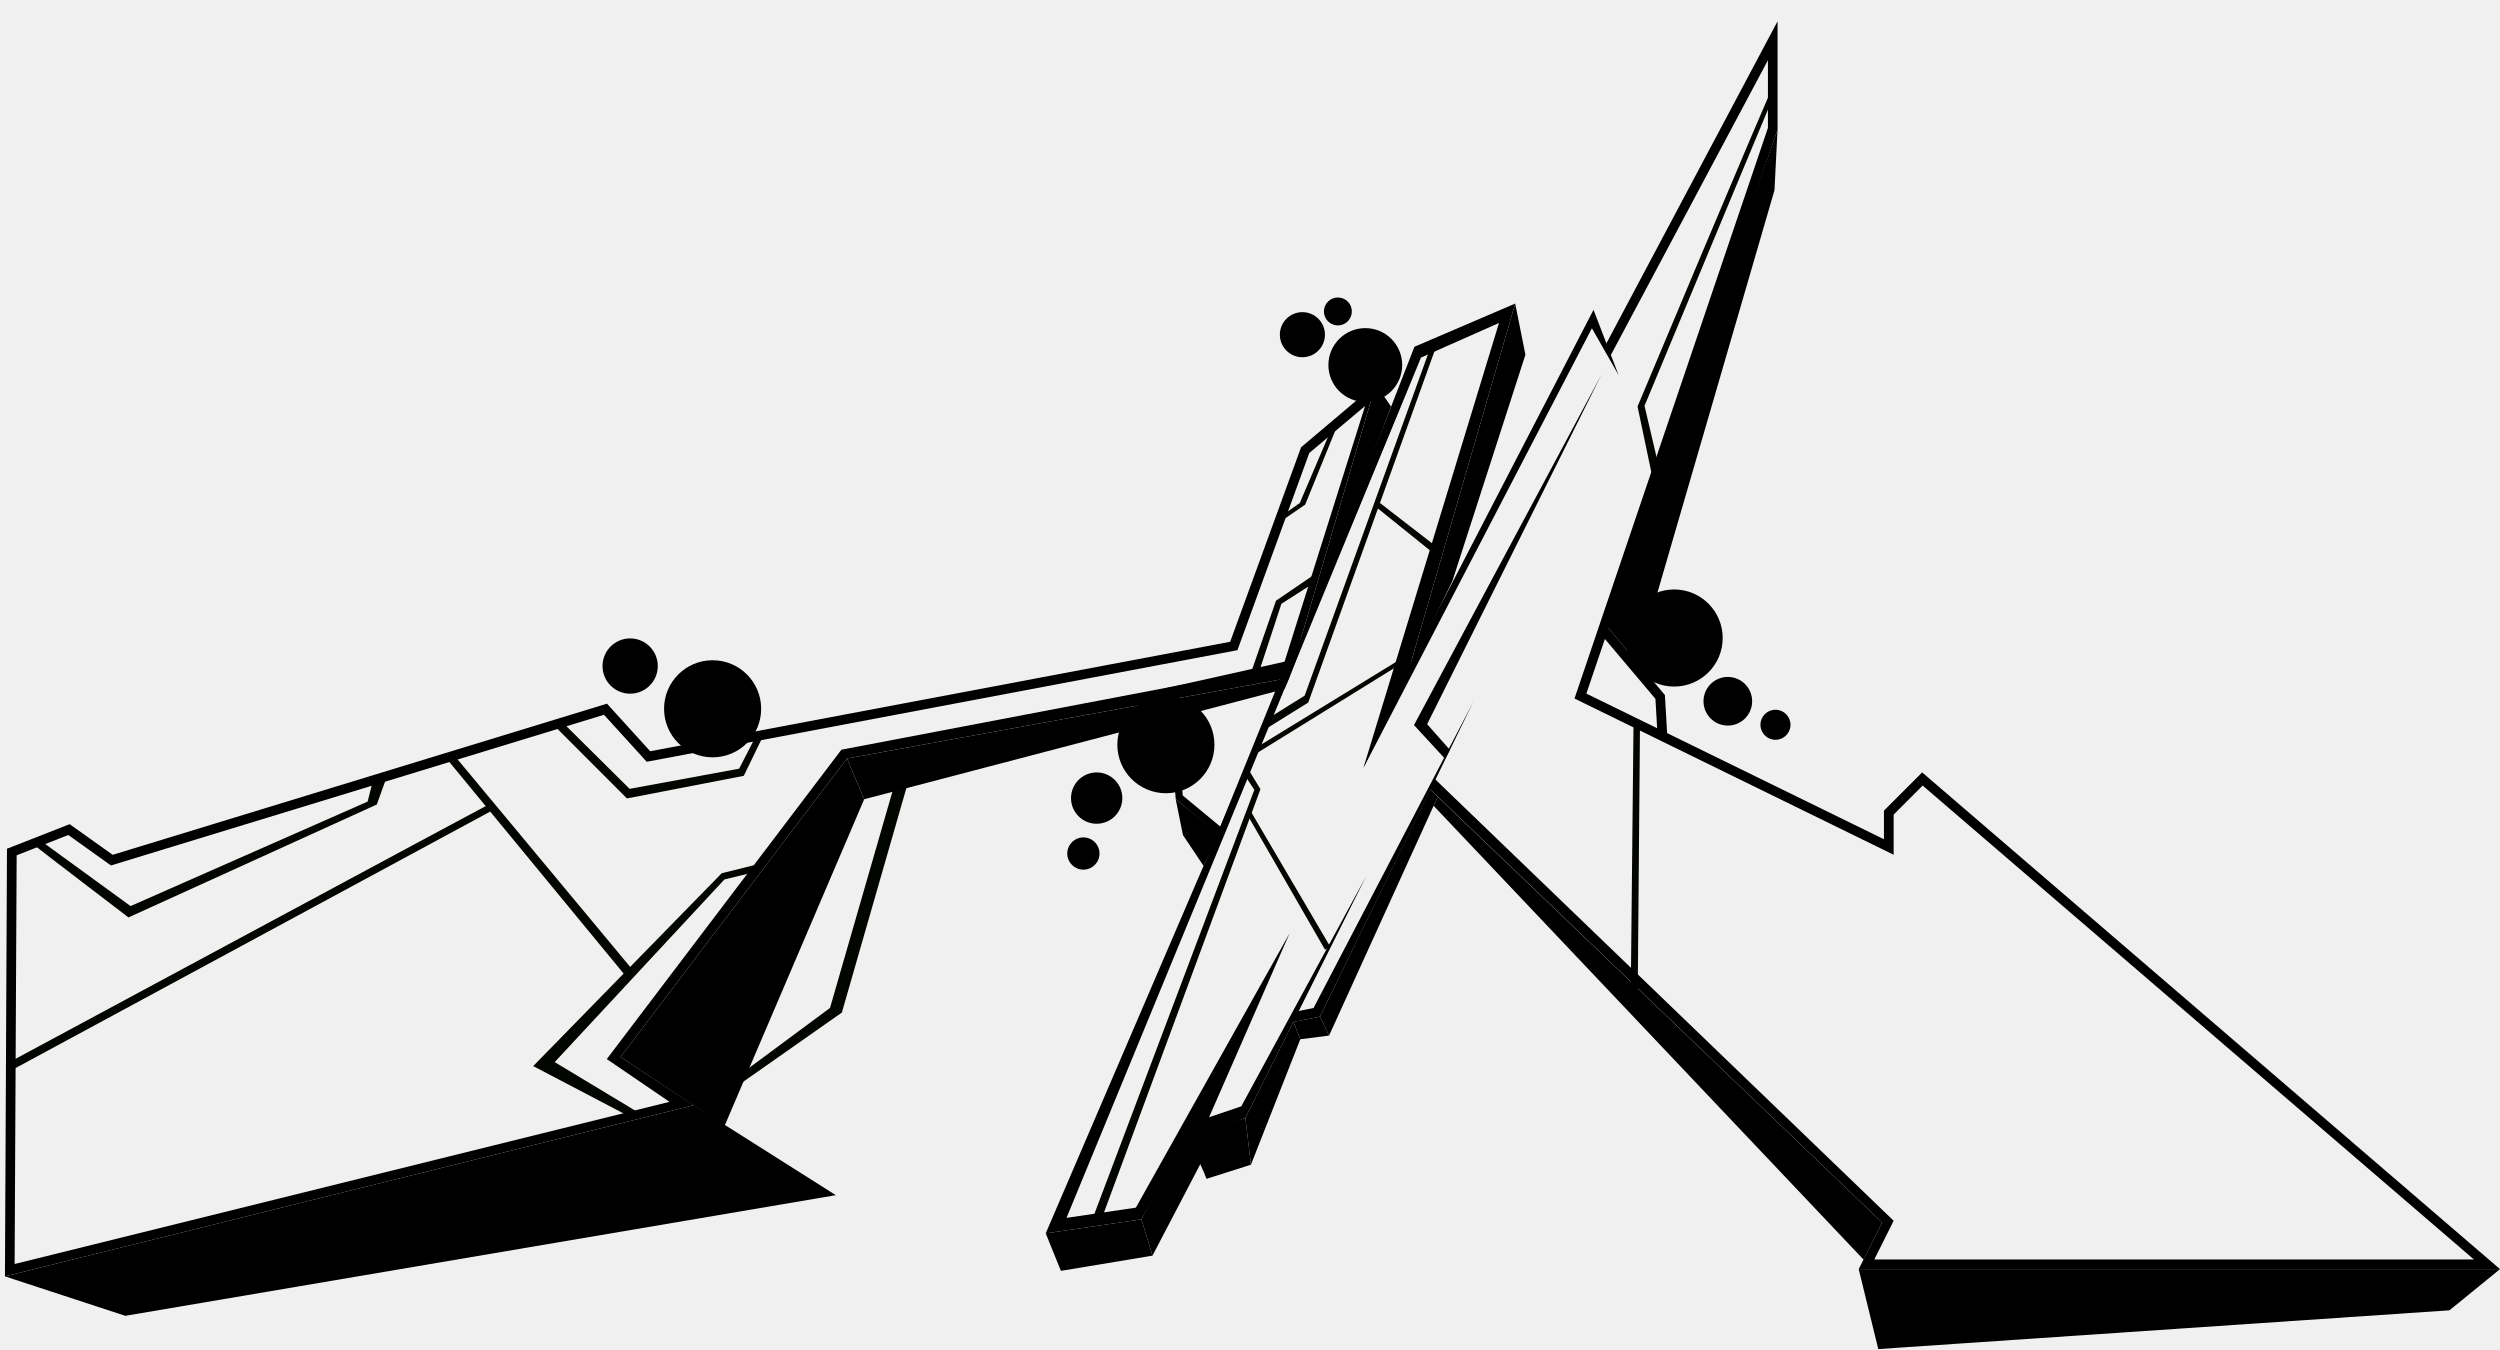
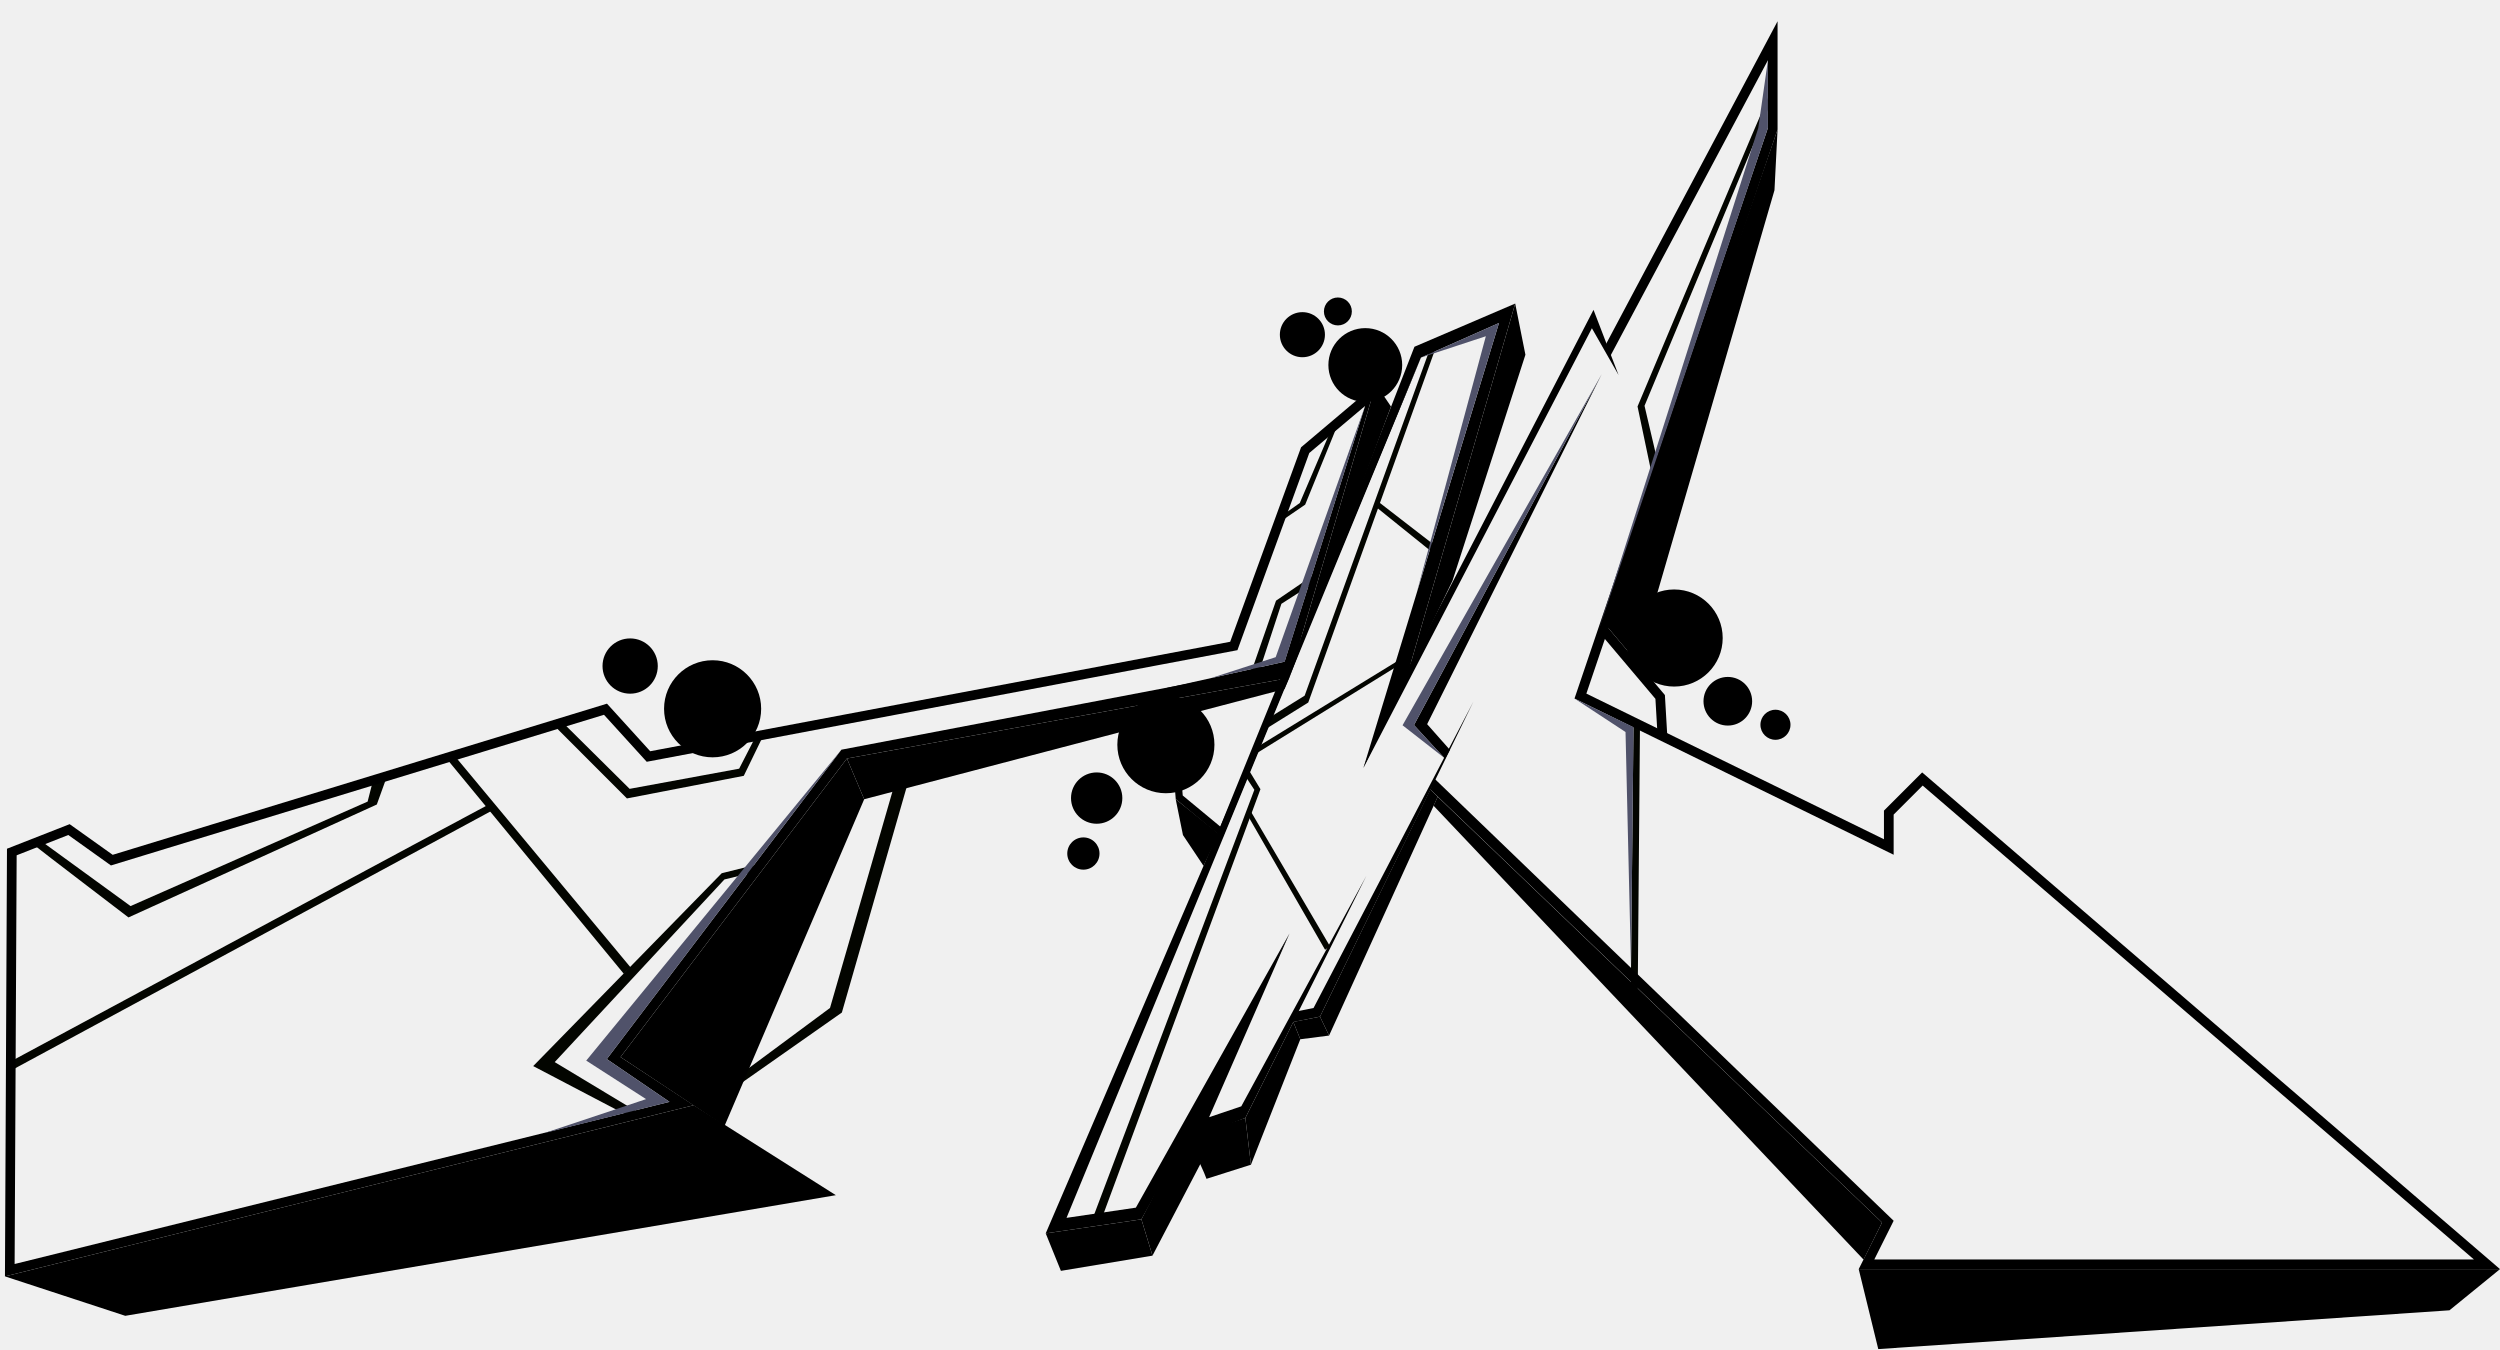
<svg xmlns="http://www.w3.org/2000/svg" style="isolation:isolate" viewBox="0 0 258.502 139.495" width="258.502pt" height="139.495pt" version="1.1" id="svg314">
  <defs id="defs195">
    <clipPath id="_clipPath_VL4lQNFTekCiBlrKs3lIcRmLPUe8LF3L">
      <rect width="257.7" height="131.15" id="rect192" x="0" y="0" />
    </clipPath>
  </defs>
  <g id="layer1" style="display:none" transform="translate(0.8019242,0.3488306)">
    <rect style="fill:#a0a0b1;fill-opacity:1;fill-rule:evenodd;stroke:none;stroke-width:0.775" id="rect421" width="258.503" height="140.241" x="-0.802" y="-0.349" />
  </g>
  <g id="layer10" style="display:inline" />
  <g id="layer2">
    <path style="font-variation-settings:normal;opacity:1;vector-effect:none;fill:#030500;fill-opacity:1;stroke:none;stroke-width:14.173;stroke-linecap:butt;stroke-linejoin:miter;stroke-miterlimit:4;stroke-dasharray:none;stroke-dashoffset:0;stroke-opacity:1;-inkscape-stroke:none;stop-color:#000000;stop-opacity:1" d="m 92.33,81.67 c 0,0 -6.094,21.125 -6.506,22.552 -0.621,0.462 -9.829,7.281 -9.829,7.281 l -0.375,1.216 c 0,0 10.289,-7.22 11.43,-8.022 0.675,-2.345 6.751,-23.493 6.751,-23.493 z" id="path19184" />
    <path style="font-variation-settings:normal;opacity:1;vector-effect:none;fill:#030500;fill-opacity:1;stroke:none;stroke-width:14.173;stroke-linecap:butt;stroke-linejoin:miter;stroke-miterlimit:4;stroke-dasharray:none;stroke-dashoffset:0;stroke-opacity:1;-inkscape-stroke:none;stop-color:#000000;stop-opacity:1" d="m 77.941,89.465 -3.316,0.829 -19.492,19.94 9.835,5.155 0.975,-0.393 -8.585,-5.175 17.548,-18.885 2.93,-0.714 z" id="path19976" />
    <path style="font-variation-settings:normal;opacity:1;vector-effect:none;fill:#030500;fill-opacity:1;stroke:none;stroke-width:14.173;stroke-linecap:butt;stroke-linejoin:miter;stroke-miterlimit:4;stroke-dasharray:none;stroke-dashoffset:0;stroke-opacity:1;-inkscape-stroke:none;stop-color:#000000;stop-opacity:1" d="m 3.626,87.457 c 0.443,0.374 9.658,7.406 9.658,7.406 L 38.963,83.186 39.936,80.489 38.54,80.81 38.012,82.885 13.499,93.689 4.458,87.113 Z" id="path20228" />
    <path style="font-variation-settings:normal;opacity:1;vector-effect:none;fill:#030500;fill-opacity:1;stroke:none;stroke-width:14.173;stroke-linecap:butt;stroke-linejoin:miter;stroke-miterlimit:4;stroke-dasharray:none;stroke-dashoffset:0;stroke-opacity:1;-inkscape-stroke:none;stop-color:#000000;stop-opacity:1" d="m 131.05,74.332 3.853,-2.403 13.072,-36.187 0.602,-0.124 -13.303,37.024 -4.28,2.665 z" id="path21536" />
    <path style="font-variation-settings:normal;opacity:1;vector-effect:none;fill:#030500;fill-opacity:1;stroke:none;stroke-width:14.173;stroke-linecap:butt;stroke-linejoin:miter;stroke-miterlimit:4;stroke-dasharray:none;stroke-dashoffset:0;stroke-opacity:1;-inkscape-stroke:none;stop-color:#000000;stop-opacity:1" d="m 129.418,69.371 2.523,-7.26 4.011,-2.736 -0.208,0.979 -3.246,2.081 -2.254,6.861 z" id="path21940" />
    <path style="font-variation-settings:normal;opacity:1;vector-effect:none;fill:#030500;fill-opacity:1;stroke:none;stroke-width:14.173;stroke-linecap:butt;stroke-linejoin:miter;stroke-miterlimit:4;stroke-dasharray:none;stroke-dashoffset:0;stroke-opacity:1;-inkscape-stroke:none;stop-color:#000000;stop-opacity:1" d="M 183.425,8.748 C 183.08,9.204 169.323,42.03 169.323,42.03 l 1.53,7.292 0.696,-0.95 -1.504,-6.411 13.237,-31.766 z" id="path22557" />
    <path style="font-variation-settings:normal;opacity:1;vector-effect:none;fill:#030500;fill-opacity:1;stroke:none;stroke-width:14.173;stroke-linecap:butt;stroke-linejoin:miter;stroke-miterlimit:4;stroke-dasharray:none;stroke-dashoffset:0;stroke-opacity:1;-inkscape-stroke:none;stop-color:#000000;stop-opacity:1" d="m 129.172,79.698 1.159,1.905 -16.27,44.02 -0.953,0.036 16.592,-43.992 -0.861,-1.305 z" id="path22997" />
    <path style="font-variation-settings:normal;opacity:1;vector-effect:none;fill:#030500;fill-opacity:1;stroke:none;stroke-width:14.173;stroke-linecap:butt;stroke-linejoin:miter;stroke-miterlimit:4;stroke-dasharray:none;stroke-dashoffset:0;stroke-opacity:1;-inkscape-stroke:none;stop-color:#000000;stop-opacity:1" d="m 137.501,44.741 -3.103,7.27 -1.693,1.195 -0.142,0.612 2.394,-1.64 3.176,-7.811 z" id="path25313" />
    <path style="font-variation-settings:normal;opacity:1;vector-effect:none;fill:#030500;fill-opacity:1;stroke:none;stroke-width:14.173;stroke-linecap:butt;stroke-linejoin:miter;stroke-miterlimit:4;stroke-dasharray:none;stroke-dashoffset:0;stroke-opacity:1;-inkscape-stroke:none;stop-color:#000000;stop-opacity:1" d="m 58.361,74.884 6.742,6.683 11.325,-2.085 1.487,-2.894 0.875,-0.246 -1.882,3.879 -12.083,2.338 -7.22,-7.226 z" id="path25492" />
    <path style="font-variation-settings:normal;opacity:1;vector-effect:none;fill:#030500;fill-opacity:1;stroke:none;stroke-width:14.173;stroke-linecap:butt;stroke-linejoin:miter;stroke-miterlimit:4;stroke-dasharray:none;stroke-dashoffset:0;stroke-opacity:1;-inkscape-stroke:none;stop-color:#000000;stop-opacity:1" d="m 46.296,78.587 18.205,22.102 0.696,-0.666 -18.205,-21.89 z" id="path26785" />
    <path style="font-variation-settings:normal;opacity:1;vector-effect:none;fill:#030500;fill-opacity:1;stroke:none;stroke-width:14.173;stroke-linecap:butt;stroke-linejoin:miter;stroke-miterlimit:4;stroke-dasharray:none;stroke-dashoffset:0;stroke-opacity:1;-inkscape-stroke:none;stop-color:#000000;stop-opacity:1" d="M 50.748,83.069 C 49.682,83.615 1.339,109.626 1.339,109.626 L 1.144,110.688 50.969,83.766 Z" id="path26900" />
    <path style="font-variation-settings:normal;opacity:1;vector-effect:none;fill:#030500;fill-opacity:1;stroke:none;stroke-width:14.173;stroke-linecap:butt;stroke-linejoin:miter;stroke-miterlimit:4;stroke-dasharray:none;stroke-dashoffset:0;stroke-opacity:1;-inkscape-stroke:none;stop-color:#000000;stop-opacity:1" d="m 130.02,77.225 14.884,-9.122 -0.41,0.774 -14.565,9.016 z" id="path27015" />
    <path style="font-variation-settings:normal;opacity:1;vector-effect:none;fill:#030500;fill-opacity:1;stroke:none;stroke-width:14.173;stroke-linecap:butt;stroke-linejoin:miter;stroke-miterlimit:4;stroke-dasharray:none;stroke-dashoffset:0;stroke-opacity:1;-inkscape-stroke:none;stop-color:#000000;stop-opacity:1" d="m 142.296,52.433 5.834,4.697 0.176,-0.776 -5.859,-4.531 z" id="path27584" />
    <path style="font-variation-settings:normal;opacity:1;vector-effect:none;fill:#030500;fill-opacity:1;stroke:none;stroke-width:14.173;stroke-linecap:butt;stroke-linejoin:miter;stroke-miterlimit:4;stroke-dasharray:none;stroke-dashoffset:0;stroke-opacity:1;-inkscape-stroke:none;stop-color:#000000;stop-opacity:1" d="m 129.188,83.652 8.34,14.205 -0.515,0.349 -8.113,-14.092 z" id="path27699" />
    <path style="font-variation-settings:normal;opacity:1;vector-effect:none;fill:#030500;fill-opacity:1;stroke:none;stroke-width:14.173;stroke-linecap:butt;stroke-linejoin:miter;stroke-miterlimit:4;stroke-dasharray:none;stroke-dashoffset:0;stroke-opacity:1;-inkscape-stroke:none;stop-color:#000000;stop-opacity:1" d="m 168.908,74.734 -0.279,27.212 0.717,0.322 0.23,-27.266 z" id="path27814" />
  </g>
  <g clip-path="url(#_clipPath_VL4lQNFTekCiBlrKs3lIcRmLPUe8LF3L)" id="g312" transform="translate(0.8019242,0.3488306)">
    <clipPath id="_clipPath_2R05YMjZbD0UgsZZwA9G1NSyA91KCKEh">
      <rect x="0" y="0" width="257.7" height="131.15" fill="#ffffff" id="rect199" />
    </clipPath>
    <g clip-path="url(#_clipPath_2R05YMjZbD0UgsZZwA9G1NSyA91KCKEh)" id="g294">
      <g id="g292">
        <g id="g274">
          <g id="g272">
            <g id="g206" />
            <g id="g214" />
            <g id="g228" />
            <g id="g234" />
            <g id="g240" />
            <g id="g246" />
            <g id="g252" />
            <g id="g258" />
            <g id="g264" />
            <g id="g270" />
          </g>
        </g>
      </g>
    </g>
  </g>
  <g id="block9" style="display:inline" transform="translate(0.8019242,0.3488306)" ref="M_left">
    <path d="m 132.601,68.324 -0.085,1.42 L 86.77,78.08 63.36,108.95 70.928,113.932 -0.29,131.63 -0.08,87.41 6.4,84.87 l 4.45,3.17 51.11,-15.63 4.47,4.92 59.97,-11.32 7.33,-20.11 7.73,-6.53 -8.943,30.374 -1.048,0.082 L 140.35,41.63 134.58,46.49 127.15,66.88 66.07,78.42 61.65,73.56 10.67,89.14 6.26,85.99 0.92,88.09 0.71,130.35 68.424,113.583 61.94,109.16 86.2,77.17 Z" fill="#ffffff" id="path308" style="isolation:isolate;fill:#000000;fill-opacity:1" />
    <path style="display:inline;isolation:isolate;fill:#000000;fill-opacity:1;stroke:none;stroke-width:0.75px;stroke-linecap:butt;stroke-linejoin:miter;stroke-opacity:1" d="m -0.29,131.63 12.442,4.078 73.472,-12.474 -14.696,-9.302 z" id="path24700" />
    <path style="display:inline;isolation:isolate;fill:#000000;fill-opacity:1;stroke:none;stroke-width:0.75px;stroke-linecap:butt;stroke-linejoin:miter;stroke-opacity:0.971" d="M 74.117,116.071 88.557,82.293 86.77,78.08 63.36,108.95 Z" id="path25252" />
    <path style="display:inline;isolation:isolate;fill:#000000;fill-opacity:1;stroke:none;stroke-width:0.75px;stroke-linecap:butt;stroke-linejoin:miter;stroke-opacity:1" d="m 88.557,82.293 43.461,-11.391 0.499,-1.157 -45.747,8.336 z" id="path25254" />
    <path style="display:inline;isolation:isolate;fill:#000000;fill-opacity:1;stroke:none;stroke-width:0.75px;stroke-linecap:butt;stroke-linejoin:miter;stroke-opacity:1" d="m 142.262,39.719 1.569,2.32 -10.512,28.054 v 0 z" id="path102660" transform="translate(-0.8019242,-0.3488306)" />
  </g>
  <g id="block10" style="display:inline" transform="translate(0.8019242,0.3488306)" ref="M_right">
    <path d="m 147.516,80.156 47.487,45.724 -2,4 h 62 l -57,-49 -3,3 v 4.154 l -33,-16.154 20,-59 v -7 L 165.688,36.5 165.25,35.25 183,1.85 V 13.04 L 163.23,71.37 194,86.43 v -2.96 l 3.95,-3.95 20.873,17.942 38.877,33.418 h -66.31 l 2.41,-4.82 -46.706,-44.779 z" fill="#ffffff" id="path208" style="isolation:isolate;fill:#000000;fill-opacity:1" />
    <path d="m 149.122,77.19 -2.356,-2.659 18.047,-36.187 -19.407,36.281 3.212,3.488 z" fill="#ffffff" id="path210" style="isolation:isolate;fill:#000000;fill-opacity:1" />
    <path d="m 133.43,104.198 1.589,-0.318 16.54,-31.698 -15.873,32.588 -2.878,0.575 z" fill="#ffffff" id="path278" style="isolation:isolate;fill:#000000;fill-opacity:1" />
    <path d="M 128.37,79.349 145.452,35.507 155.871,31.039 144.773,69.258 140.177,79.053 154.195,33.047 l -8.07,3.578 z" fill="#ffffff" id="path298" style="isolation:isolate;fill:#000000;fill-opacity:1" />
    <path d="m 164.78,65.29 -0.32,-0.38 0.76,-0.65 0.33,0.39 5.8,6.87 0.22,3.76 0.03,0.49 -1,0.06 -0.03,-0.5 -0.2,-3.42 z" fill="#ffffff" id="path306" style="isolation:isolate;fill:#000000;fill-opacity:1" />
    <path d="m 142,74.125 21.969,-42.437 2.594,6.75 -2.761,-4.846 -23.625,45.461 z" fill="#ffffff" id="path276" style="isolation:isolate;fill:#000000;fill-opacity:1" />
    <path style="display:inline;isolation:isolate;fill:#000000;fill-opacity:1;stroke:none;stroke-width:0.75px;stroke-linecap:butt;stroke-linejoin:miter;stroke-opacity:1" d="m 183.802,13.389 -0.32,6.28 -14.197,48.81 -3.263,-3.871 z" id="path94622" transform="translate(-0.8019242,-0.3488306)" />
    <path style="display:inline;isolation:isolate;fill:#000000;fill-opacity:1;stroke:none;stroke-width:0.75px;stroke-linecap:butt;stroke-linejoin:miter;stroke-opacity:1" d="m 258.502,131.229 -5.226,4.258 -59.062,4.008 -2.022,-8.266 z" id="path68566" transform="translate(-0.8019242,-0.3488306)" />
    <path style="display:inline;isolation:isolate;fill:#000000;fill-opacity:1;stroke:none;stroke-width:0.75px;stroke-linecap:butt;stroke-linejoin:miter;stroke-opacity:1" d="m 148.661,82.385 45.94,44.024 -1.906,3.837 -44.465,-46.934 z" id="path72600" transform="translate(-0.8019242,-0.3488306)" />
    <path style="display:inline;isolation:isolate;fill:#000000;fill-opacity:1;stroke:none;stroke-width:0.75px;stroke-linecap:butt;stroke-linejoin:miter;stroke-opacity:1" d="m 156.673,31.388 -11.098,38.219 4.61,-9.545 7.544,-23.381 z" id="path68384" transform="translate(-0.8019242,-0.3488306)" />
    <path style="display:inline;isolation:isolate;fill:#000000;fill-opacity:1;stroke:none;stroke-width:0.75px;stroke-linecap:butt;stroke-linejoin:miter;stroke-opacity:1" d="m 108.128,127.531 1.57,3.877 9.47,-1.573 -1.147,-3.755 z" id="path46914" transform="translate(-0.8019242,-0.3488306)" />
    <path style="display:inline;isolation:isolate;fill:#000000;fill-opacity:1;stroke:none;stroke-width:0.75px;stroke-linecap:butt;stroke-linejoin:miter;stroke-opacity:1" d="m 123.202,117.459 c -0.72,-0.093 1.033,2.955 1.55,4.433 l 4.597,-1.46 -0.578,-4.84 z" id="path54417" transform="translate(-0.8019242,-0.3488306)" />
    <path style="display:inline;isolation:isolate;fill:#000000;fill-opacity:1;stroke:none;stroke-width:0.75px;stroke-linecap:butt;stroke-linejoin:miter;stroke-opacity:1" d="m 128.771,115.591 4.959,-9.923 0.722,1.793 -5.104,12.97 z" id="path58189" transform="translate(-0.8019242,-0.3488306)" />
    <path style="display:inline;isolation:isolate;fill:#000000;fill-opacity:1;stroke:none;stroke-width:0.75px;stroke-linecap:butt;stroke-linejoin:miter;stroke-opacity:1" d="m 133.73,105.668 0.722,1.793 2.975,-0.384 -0.94,-1.958 z" id="path62263" transform="translate(-0.8019242,-0.3488306)" />
    <path style="display:inline;isolation:isolate;fill:#000000;fill-opacity:1;stroke:none;stroke-width:0.75px;stroke-linecap:butt;stroke-linejoin:miter;stroke-opacity:1" d="m 136.488,105.119 11.408,-23.489 0.766,0.755 -11.234,24.692 z" id="path65322" transform="translate(-0.8019242,-0.3488306)" />
    <path style="display:inline;isolation:isolate;fill:#000000;fill-opacity:1;stroke:none;stroke-width:0.75px;stroke-linecap:butt;stroke-linejoin:miter;stroke-opacity:1" d="m 119.168,129.834 4.977,-9.525 -0.943,-2.851 -0.092,0.01 9.339,-19.182 -14.428,27.793 z" id="path51124" transform="translate(-0.8019242,-0.3488306)" />
    <path d="m 140.484,90.211 -12.515,25.031 -6.113,2.421 10.68,-21.494 v 0 L 124.219,115.172 l 3.328,-1.125 z" fill="#ffffff" id="path296" style="isolation:isolate;fill:#000000;fill-opacity:1" />
    <path d="m 132.536,96.169 v 0 L 126.469,109.012 117.219,125.731 107.326,127.182 132.601,68.324 146.125,36.625 l -36.648,88.953 7.171,-1.055 z" fill="#ffffff" id="path300" style="isolation:isolate;fill:#000000;fill-opacity:1" />
    <path style="color:#000000;fill:#000000;fill-opacity:1;-inkscape-stroke:none" d="m 133.219,67.803 -0.699,0.156 -12.668,2.826 0.918,11.494 3.994,3.307 0.854,0.663 z m -1.234,1.043 -6.611,16.273 -0.131,-0.109 -3.75,-3.105 L 120.652,71.375 Z" id="path23708" />
    <path style="fill:#000000;fill-opacity:1;stroke:none;stroke-width:0.75px;stroke-linecap:butt;stroke-linejoin:miter;stroke-opacity:1" d="m 120.764,82.282 0.752,3.714 2.128,3.187 1.58,-3.316 z" id="path33282" />
  </g>
  <g id="layer3" style="display:inline">
    <circle style="fill:#000000;fill-opacity:1;stroke:none;stroke-width:19.676;stroke-linecap:round;stroke-linejoin:round;stroke-miterlimit:300;paint-order:fill markers stroke" id="path28223" cx="141.172" cy="37.744" r="3.816" />
    <circle style="isolation:isolate;fill:#000000;fill-opacity:1;stroke:none;stroke-width:25.883;stroke-linecap:round;stroke-linejoin:round;stroke-miterlimit:300;paint-order:fill markers stroke" id="path28223-7" cx="73.684" cy="73.289" r="5.02" />
    <circle style="isolation:isolate;fill:#000000;fill-opacity:1;stroke:none;stroke-width:25.883;stroke-linecap:round;stroke-linejoin:round;stroke-miterlimit:300;paint-order:fill markers stroke" id="path28223-7-3" cx="120.554" cy="77.002" r="5.02" />
    <circle style="isolation:isolate;fill:#000000;fill-opacity:1;stroke:none;stroke-width:25.883;stroke-linecap:round;stroke-linejoin:round;stroke-miterlimit:300;paint-order:fill markers stroke" id="path28223-7-3-2" cx="173.108" cy="65.971" r="5.02" />
    <circle style="isolation:isolate;fill:#000000;fill-opacity:1;stroke:none;stroke-width:12.968;stroke-linecap:round;stroke-linejoin:round;stroke-miterlimit:300;paint-order:fill markers stroke" id="path28223-7-3-2-9" cx="178.658" cy="72.51" r="2.515" />
    <circle style="isolation:isolate;fill:#000000;fill-opacity:1;stroke:none;stroke-width:8.01;stroke-linecap:round;stroke-linejoin:round;stroke-miterlimit:300;paint-order:fill markers stroke" id="path28223-7-3-2-9-1" cx="183.584" cy="74.942" r="1.554" />
    <circle style="isolation:isolate;fill:#000000;fill-opacity:1;stroke:none;stroke-width:13.676;stroke-linecap:round;stroke-linejoin:round;stroke-miterlimit:300;paint-order:fill markers stroke" id="path28223-7-3-5" cx="113.397" cy="82.523" r="2.653" />
    <circle style="isolation:isolate;fill:#000000;fill-opacity:1;stroke:none;stroke-width:8.597;stroke-linecap:round;stroke-linejoin:round;stroke-miterlimit:300;paint-order:fill markers stroke" id="path28223-7-3-5-6" cx="112.023" cy="88.256" r="1.667" />
    <circle style="isolation:isolate;fill:#000000;fill-opacity:1;stroke:none;stroke-width:14.728;stroke-linecap:round;stroke-linejoin:round;stroke-miterlimit:300;paint-order:fill markers stroke" id="path28223-7-5" cx="65.158" cy="68.87" r="2.857" />
    <circle style="isolation:isolate;fill:#000000;fill-opacity:1;stroke:none;stroke-width:12.02;stroke-linecap:round;stroke-linejoin:round;stroke-miterlimit:300;paint-order:fill markers stroke" id="path28223-3" cx="134.669" cy="34.607" r="2.331" />
    <circle style="isolation:isolate;fill:#000000;fill-opacity:1;stroke:none;stroke-width:7.446;stroke-linecap:round;stroke-linejoin:round;stroke-miterlimit:300;paint-order:fill markers stroke" id="path28223-3-6" cx="138.338" cy="32.204" r="1.444" />
  </g>
+   <g id="layer4">
+     <path style="font-variation-settings:normal;opacity:1;vector-effect:none;fill:#50526a;fill-opacity:1;stroke:none;stroke-width:14.173;stroke-linecap:butt;stroke-linejoin:miter;stroke-miterlimit:4;stroke-dasharray:none;stroke-dashoffset:0;stroke-opacity:1;-inkscape-stroke:none;stop-color:#000000;stop-opacity:1" d="m 87.002,77.519 -24.26,31.99 6.484,4.423 -12.988,3.244 10.566,-3.526 -6.188,-3.982 z" id="path1025" />
+     <path style="font-variation-settings:normal;opacity:1;vector-effect:none;fill:#50526a;fill-opacity:1;stroke:none;stroke-width:14.173;stroke-linecap:butt;stroke-linejoin:miter;stroke-miterlimit:4;stroke-dasharray:none;stroke-dashoffset:0;stroke-opacity:1;-inkscape-stroke:none;stop-color:#000000;stop-opacity:1" d="m 141.152,41.979 -8.313,26.437 -7.656,1.708 6.725,-2.174 z" id="path1652" />
+     <path style="font-variation-settings:normal;opacity:1;vector-effect:none;fill:#50526a;fill-opacity:1;stroke:none;stroke-width:14.173;stroke-linecap:butt;stroke-linejoin:miter;stroke-miterlimit:4;stroke-dasharray:none;stroke-dashoffset:0;stroke-opacity:1;-inkscape-stroke:none;stop-color:#000000;stop-opacity:1" d="m 146.927,36.974 8.07,-3.578 -8.5,27.854 7.14,-26.483 z" id="path1932" />
+     <path style="font-variation-settings:normal;opacity:1;vector-effect:none;fill:#50526a;fill-opacity:1;stroke:none;stroke-width:14.173;stroke-linecap:butt;stroke-linejoin:miter;stroke-miterlimit:4;stroke-dasharray:none;stroke-dashoffset:0;stroke-opacity:1;-inkscape-stroke:none;stop-color:#000000;stop-opacity:1" d="m 182.805,6.229 v 7 l -17.543,52.03 16.544,-52.023 z" id="path2100" />
+     <path style="font-variation-settings:normal;opacity:1;vector-effect:none;fill:#50526a;fill-opacity:1;stroke:none;stroke-width:14.173;stroke-linecap:butt;stroke-linejoin:miter;stroke-miterlimit:4;stroke-dasharray:none;stroke-dashoffset:0;stroke-opacity:1;-inkscape-stroke:none;stop-color:#000000;stop-opacity:1" d="m 165.615,38.693 -19.407,36.281 3.11,3.377 -4.293,-3.357 z" id="path5937" />
+     <path style="font-variation-settings:normal;opacity:1;vector-effect:none;fill:#50526a;fill-opacity:1;stroke:none;stroke-width:14.173;stroke-linecap:butt;stroke-linejoin:miter;stroke-miterlimit:4;stroke-dasharray:none;stroke-dashoffset:0;stroke-opacity:1;-inkscape-stroke:none;stop-color:#000000;stop-opacity:1" d="m 162.805,72.229 6.1,2.963 -0.256,24.891 -0.568,-24.391 z" id="path11287" />
+   </g>
</svg>
